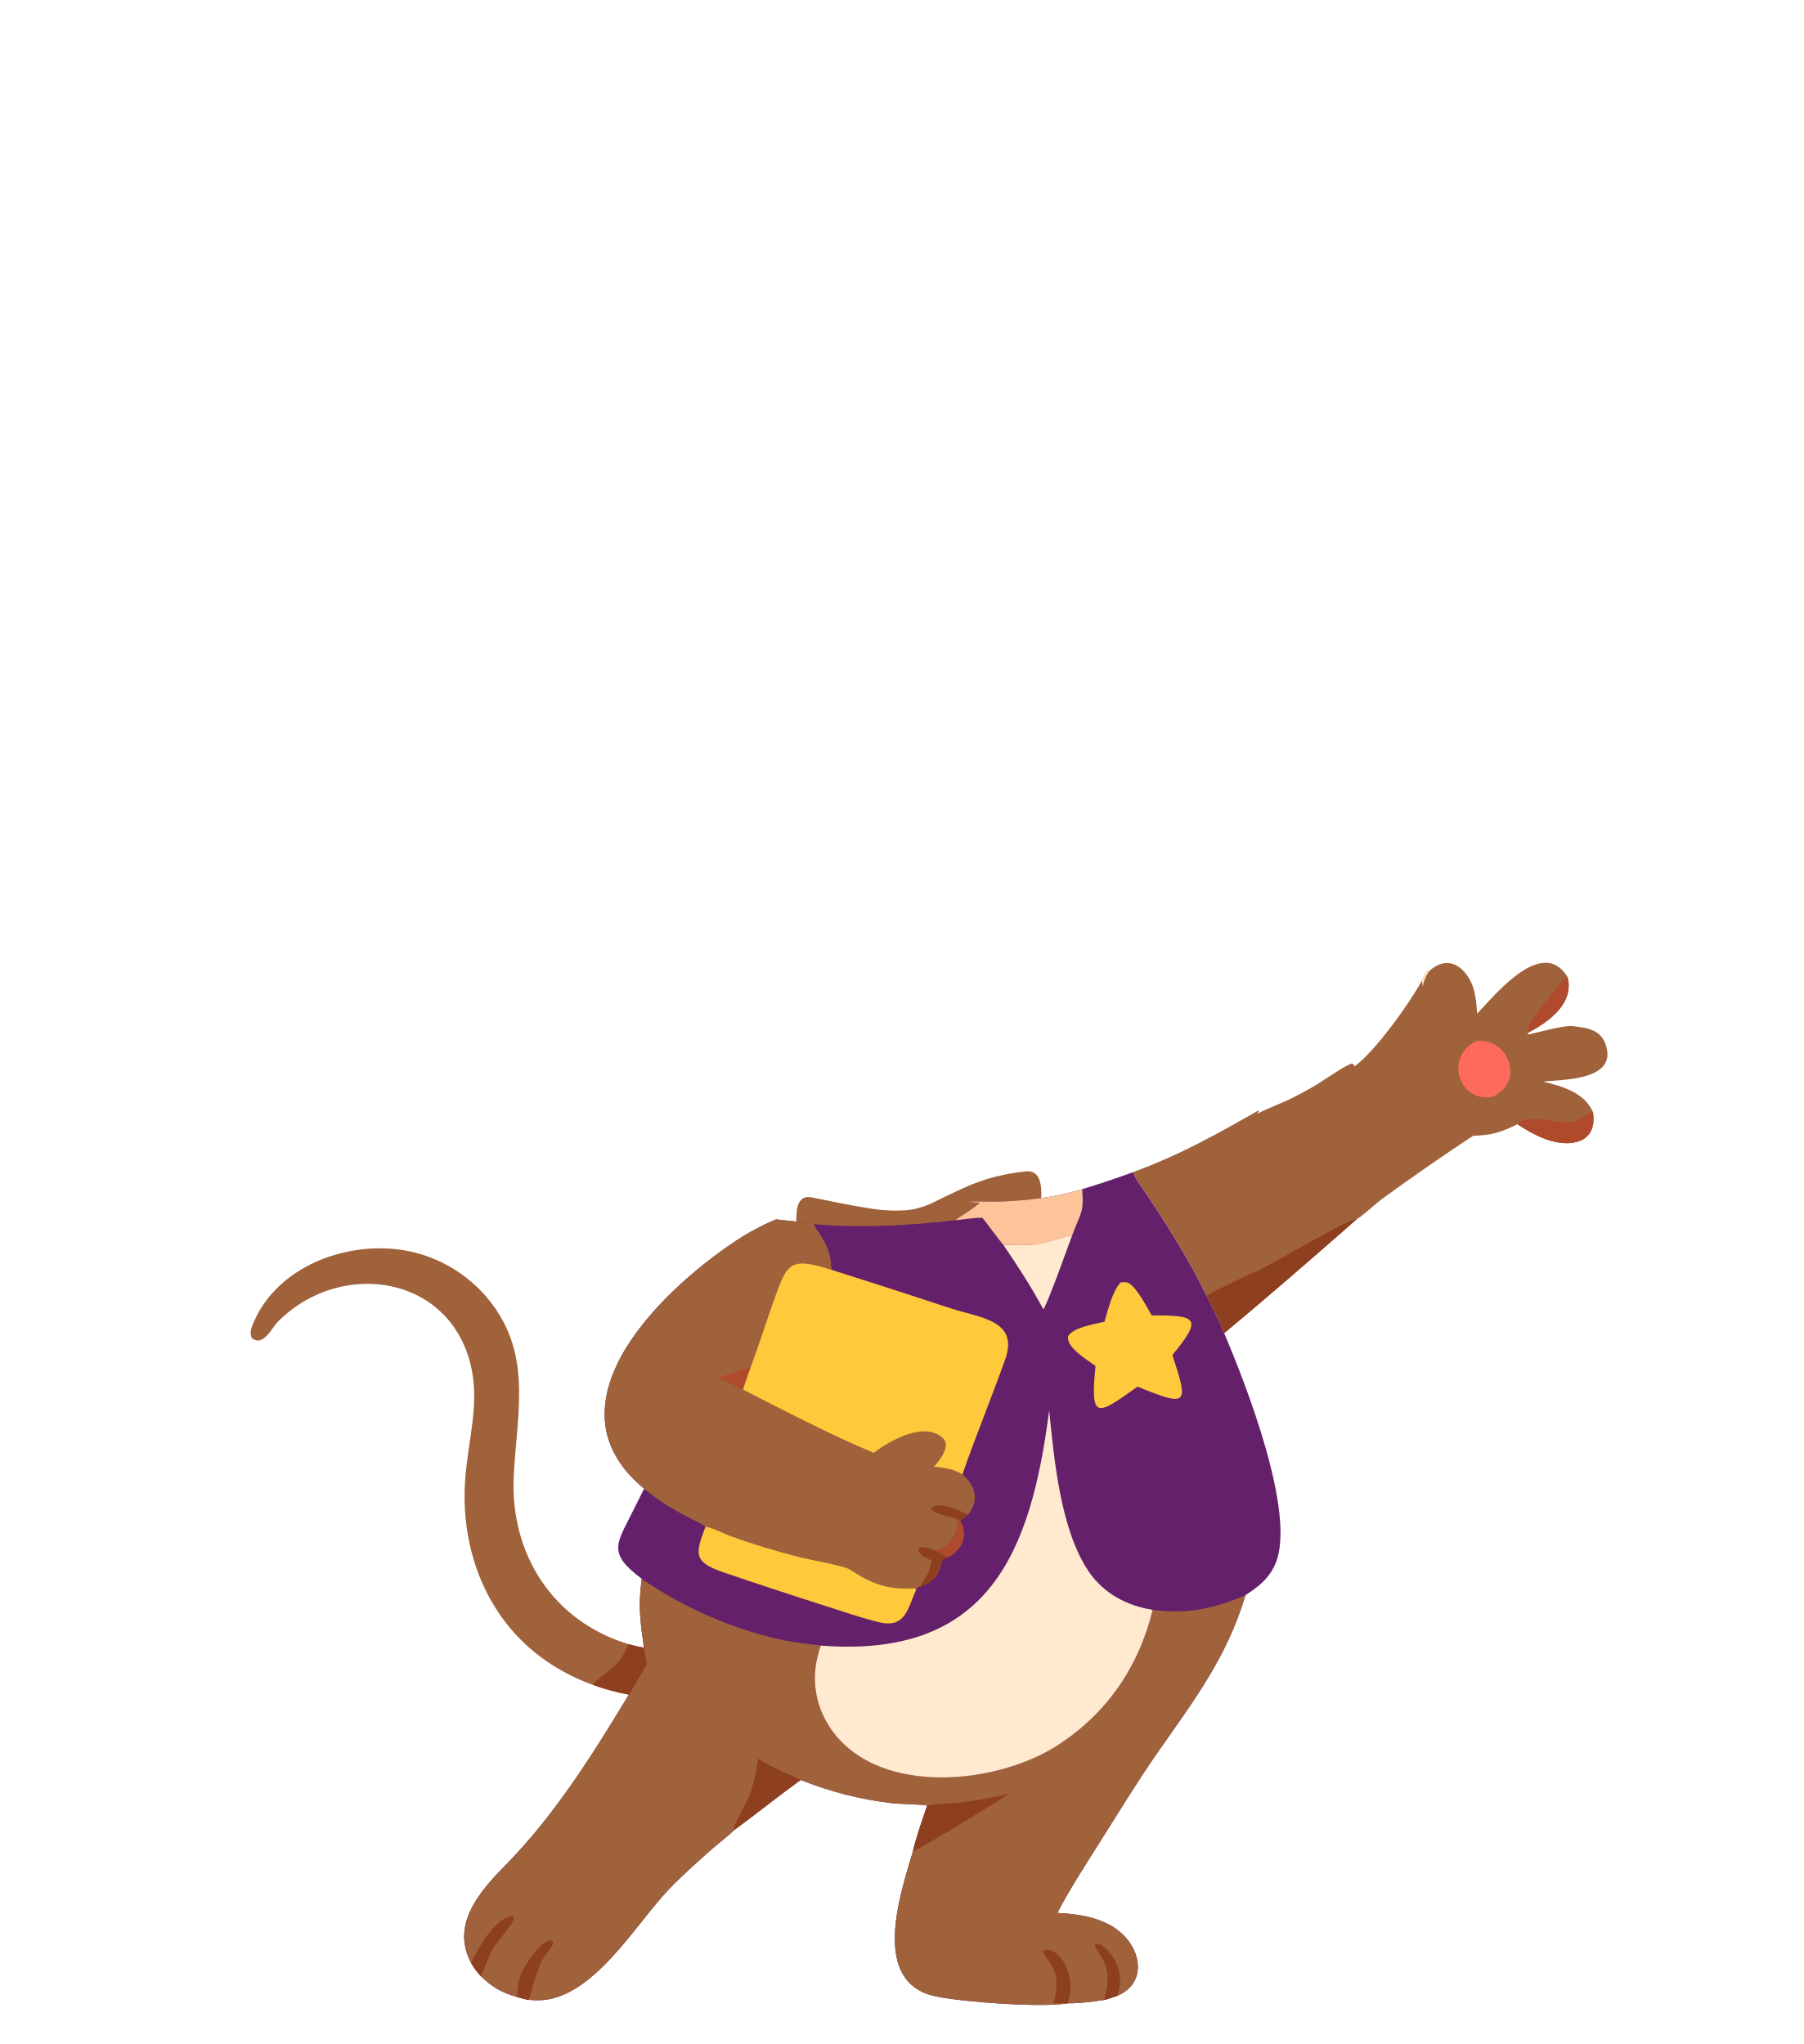
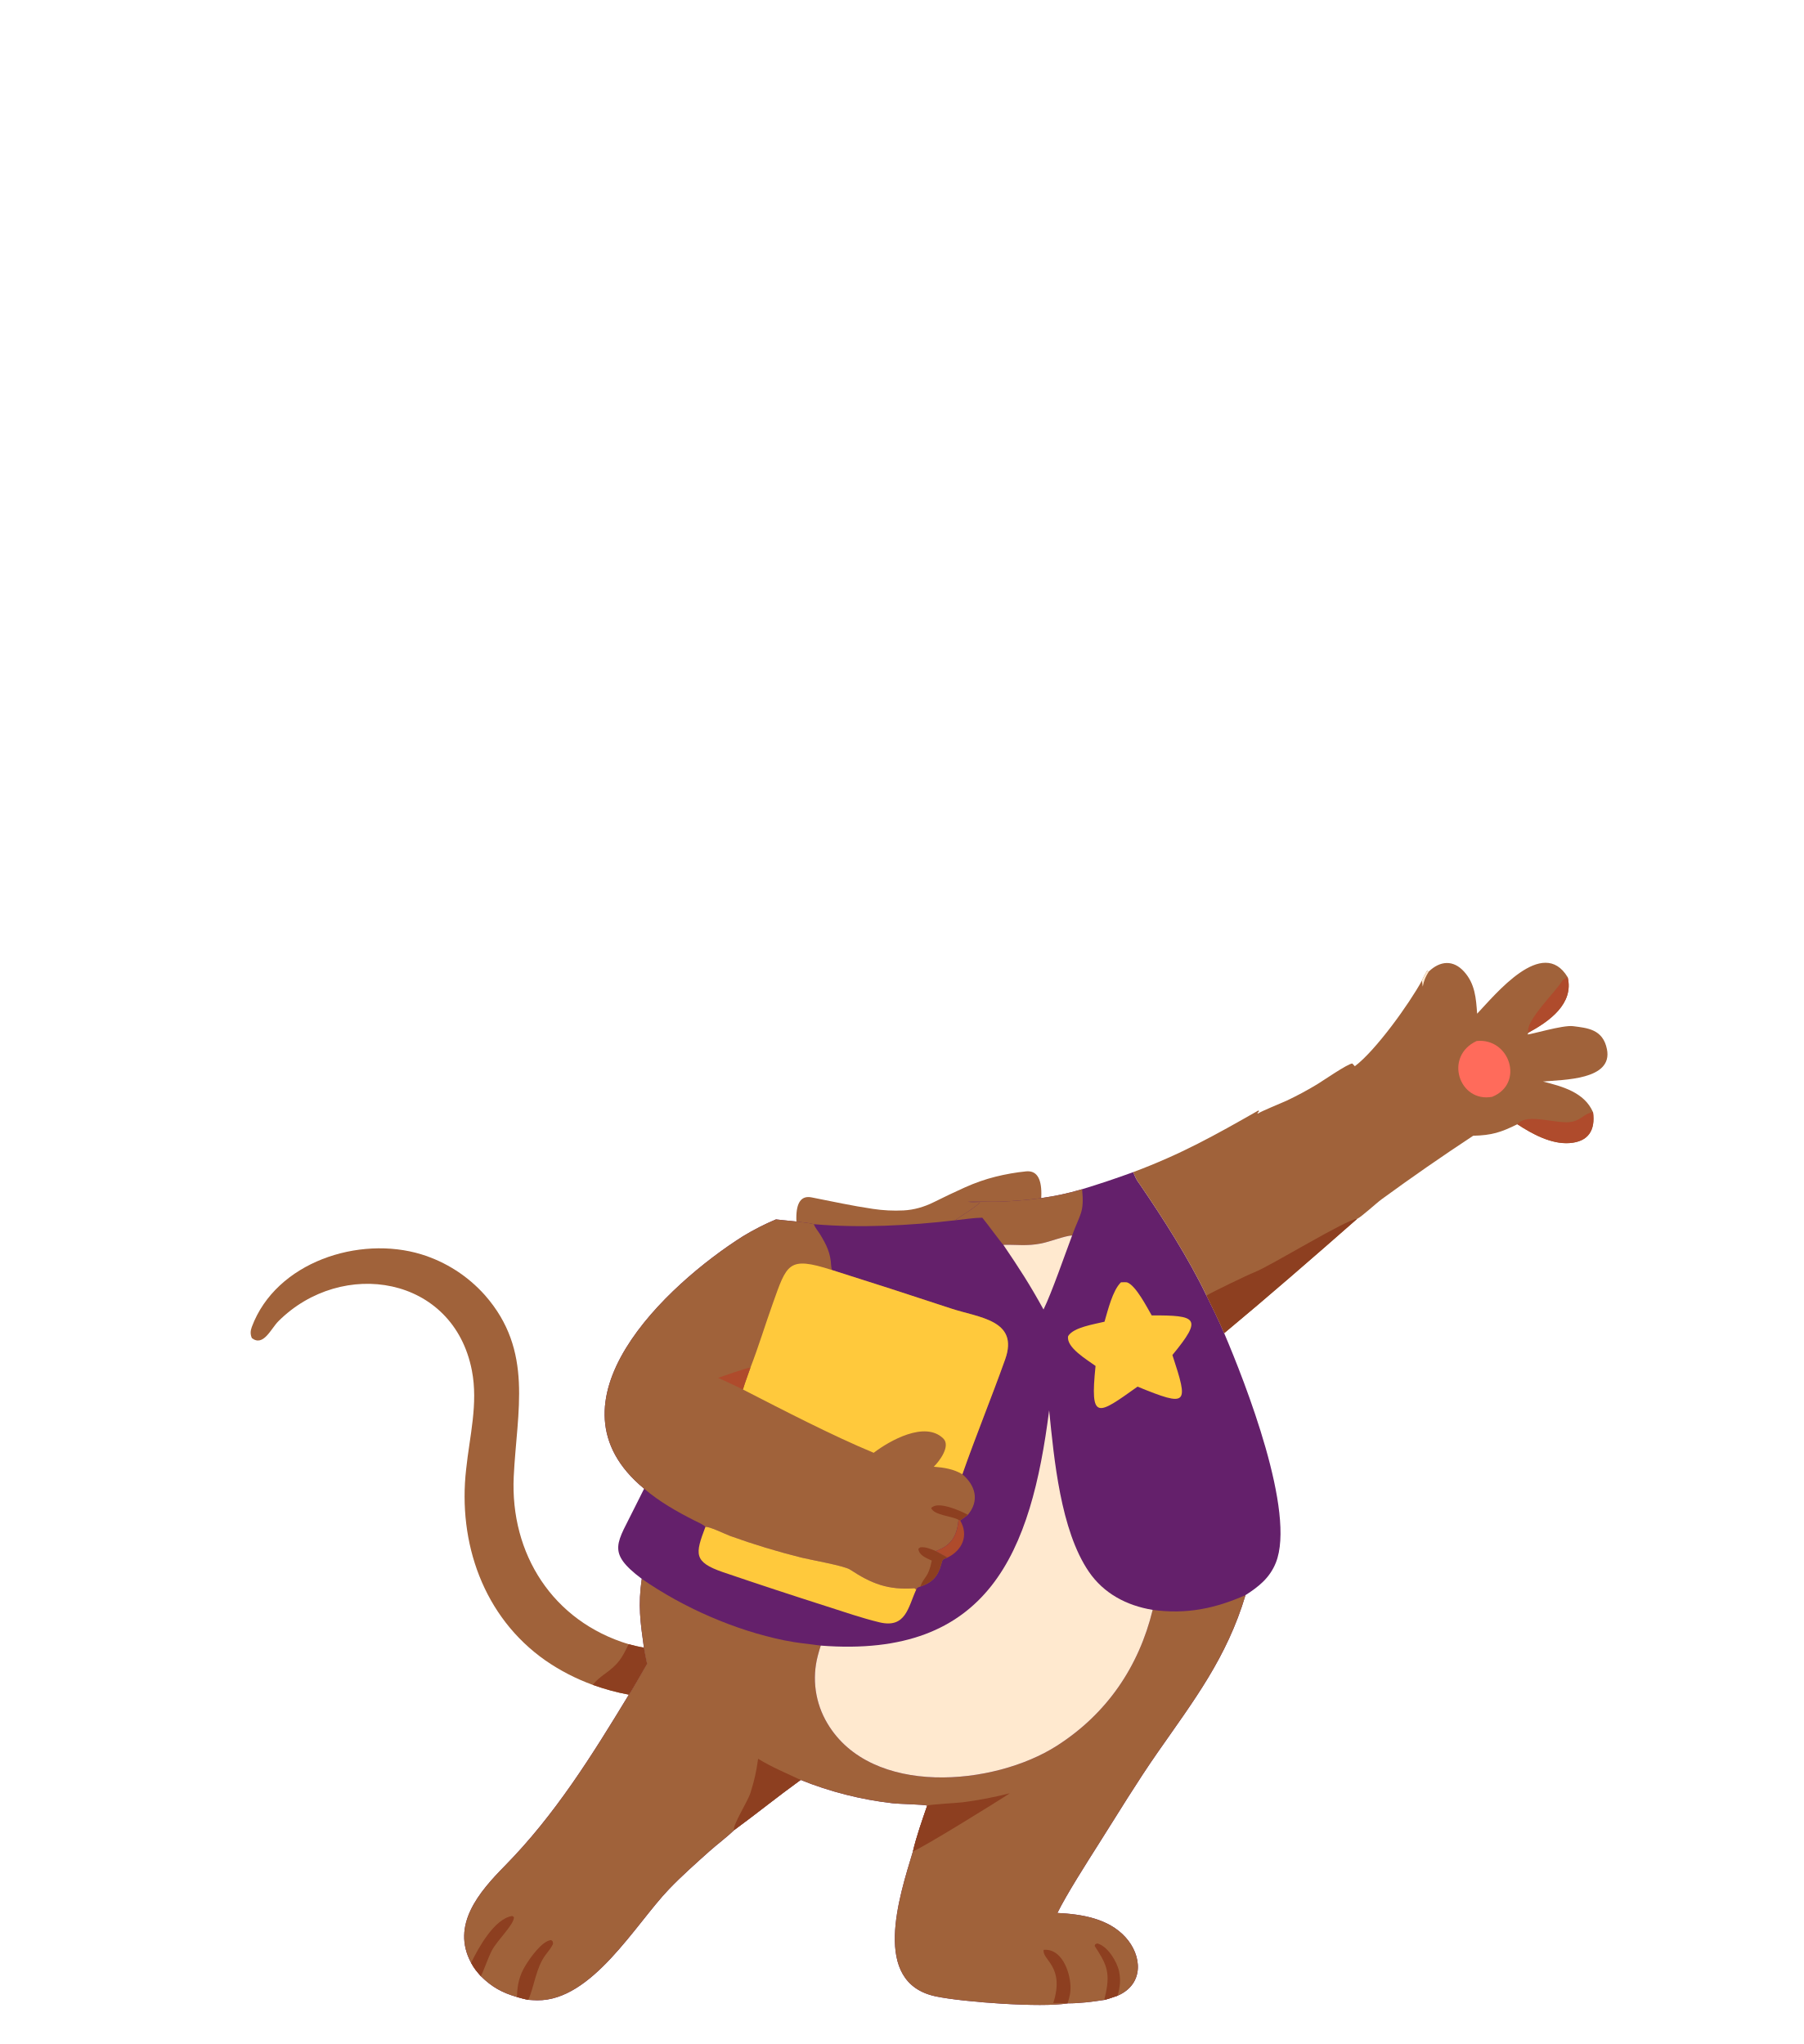
<svg xmlns="http://www.w3.org/2000/svg" width="1178" height="1335" viewBox="0 0 1178 1335" fill="none">
  <path d="M520 795.561C520 785.227 523.333 780.727 530 782.061C536.667 783.394 543.333 784.727 550 786.061C556.667 787.394 563.333 788.561 570 789.561C576.667 790.561 583.333 790.894 590 790.561C596.667 790.227 603.333 788.394 610 785.061C616.667 781.727 623.333 778.561 630 775.561C636.667 772.561 643.333 770.227 650 768.561C656.667 766.894 663.333 765.727 670 765.061C676.667 764.394 680 769.227 680 779.561C680 789.894 676.667 795.227 670 795.561C663.333 795.894 656.667 797.394 650 800.061C643.333 802.727 636.667 805.061 630 807.061C623.333 809.061 616.667 810.227 610 810.561C603.333 810.894 596.667 811.227 590 811.561C583.333 811.894 576.667 812.061 570 812.061C563.333 812.061 556.667 812.061 550 812.061C543.333 812.061 536.667 811.894 530 811.561C523.333 811.227 520 805.894 520 795.561Z" fill="#A0623A" />
  <path d="M706.617 776.712C717.83 773.309 728.952 769.587 739.956 765.559C741.482 769.079 741.951 770.447 744.285 773.518C759.591 795.87 776.02 821.618 787.819 846.167C791.763 854.23 795.935 862.476 799.384 870.749C813.283 903.341 846.38 987.874 833.081 1020.75C829.118 1030.56 821.999 1036.26 813.315 1041.81C801.072 1082.73 779.788 1110.33 755.863 1144.66C742.772 1163.44 729.656 1184.99 717.348 1204.46C709.864 1216.29 696.552 1237.1 690.476 1249.41C706.115 1250.19 723.574 1252.91 734.78 1265.08C745.927 1277.19 747.199 1295.88 729.877 1303.42C727.231 1304.31 723.717 1305.6 721.077 1306.22C713.123 1307.47 705.229 1308.45 697.152 1308.46C680.098 1311.36 628.886 1307.67 610.996 1303.89C568.613 1294.92 587.255 1238.66 596.164 1209.11C598.325 1199.74 602.329 1188.33 605.472 1179.27C602.477 1178.5 587.494 1178.3 582.599 1177.73C562.083 1175.36 541.978 1170.24 522.821 1162.53C507.82 1173.37 493.85 1184.7 479.29 1195.37C474.695 1199.87 468.215 1204.67 463.249 1209.11C454.188 1217.23 445.168 1225.19 436.757 1233.98C414.981 1256.7 386.559 1306.89 350.766 1306.46C348.839 1306.42 346.914 1306.32 344.993 1306.16C342.599 1305.73 339.955 1304.96 337.579 1304.32C327.721 1301.44 321.225 1297.82 313.987 1290.7C311.003 1287.25 309.854 1285.98 307.643 1282.03C294.316 1257.31 312.904 1235.67 329.68 1218.63C362.435 1185.36 386.57 1146.5 410.646 1106.83C411.852 1105.58 420.959 1089.39 422.547 1086.71C421.772 1083.32 421.13 1079.55 420.47 1076.1C418.101 1059.06 416.568 1048.57 419.06 1031.18C395.547 1013.49 403.069 1008.1 414.829 983.839C416.653 980.078 418.715 976.075 420.604 972.308C352.474 916.163 435.349 838.99 485.109 807.453C492.017 803.249 499.229 799.566 506.685 796.43C512.174 797.128 526.669 798.171 531.482 799.559C561.53 802.167 593.79 800.498 623.696 797.011C628.547 793.523 635.832 789.26 639.9 785.46C637.134 785.46 634.782 785.186 632.044 784.919C637.693 784.404 646.723 785.095 652.92 784.834C671.682 784.052 688.618 782.077 706.617 776.712Z" fill="#64206B" />
  <path d="M419.06 1031.18C446.268 1050.05 479.726 1064.74 512.219 1071.38C521.142 1073.2 527.315 1073.57 535.953 1074.79C535.255 1076.94 534.62 1079.11 534.05 1081.3C530.061 1096.34 532.333 1112.36 540.348 1125.7C568.992 1173.76 649.093 1166.5 690.163 1140.19C722.785 1119.29 743.633 1088.63 752.694 1051.46C774.638 1054.49 793.373 1050.62 813.315 1041.82C801.072 1082.73 779.788 1110.33 755.863 1144.66C742.772 1163.44 729.656 1185 717.348 1204.46C709.864 1216.29 696.552 1237.1 690.476 1249.41C706.115 1250.19 723.574 1252.91 734.78 1265.08C745.927 1277.19 747.199 1295.88 729.877 1303.42C727.231 1304.31 723.717 1305.6 721.077 1306.22C713.123 1307.47 705.229 1308.45 697.152 1308.46C680.098 1311.36 628.886 1307.67 610.996 1303.89C568.613 1294.92 587.255 1238.66 596.164 1209.11C598.325 1199.74 602.329 1188.33 605.472 1179.27C602.477 1178.5 587.494 1178.3 582.599 1177.73C562.083 1175.36 541.978 1170.24 522.821 1162.53C507.82 1173.37 493.85 1184.7 479.29 1195.37C474.695 1199.87 468.215 1204.67 463.249 1209.11C454.188 1217.23 445.168 1225.2 436.757 1233.98C414.981 1256.7 386.559 1306.89 350.766 1306.46C348.839 1306.42 346.914 1306.32 344.993 1306.16C342.599 1305.73 339.955 1304.96 337.579 1304.32C327.721 1301.44 321.225 1297.82 313.987 1290.7C311.003 1287.25 309.854 1285.98 307.643 1282.03C294.316 1257.31 312.904 1235.67 329.68 1218.63C362.435 1185.36 386.57 1146.5 410.646 1106.83C411.852 1105.58 420.959 1089.39 422.547 1086.71C421.772 1083.32 421.13 1079.55 420.47 1076.1C418.101 1059.06 416.568 1048.57 419.06 1031.18Z" fill="#A0623A" />
  <path d="M605.472 1179.27C607.684 1178.48 624.444 1177.64 628.457 1177.15C638.887 1175.82 649.223 1173.84 659.406 1171.23C653.409 1175.36 599.724 1208.57 596.164 1209.11C598.326 1199.74 602.33 1188.33 605.472 1179.27Z" fill="#8D3F20" />
  <path d="M495.057 1148.71C503.342 1153.88 513.834 1158.31 522.821 1162.53C507.82 1173.37 493.85 1184.7 479.29 1195.37C478.232 1192.19 488.293 1176.61 490.064 1170.93C492.825 1162.09 493.733 1157.66 495.057 1148.71Z" fill="#8D3F20" />
  <path d="M337.579 1304.32C337.756 1296.4 339.056 1290.33 343.316 1283.44C346.254 1278.68 353.957 1267.59 359.909 1267.12C361.355 1268.43 360.905 1267.62 361.123 1269.72C359.703 1272.55 358.102 1274.33 356.23 1276.83C350.007 1285.13 348.871 1297.42 344.993 1306.16C342.599 1305.73 339.955 1304.96 337.579 1304.32Z" fill="#8D3F20" />
  <path d="M307.643 1282.03C312.294 1272.32 322.854 1253.1 334.473 1251.39L335.596 1252.1C335.834 1256.86 324.693 1267.23 321.24 1273.82C318.574 1278.91 315.842 1287.3 313.987 1290.7C311.003 1287.25 309.854 1285.98 307.643 1282.03Z" fill="#8D3F20" />
  <path d="M681.48 1273.52C693.11 1272.42 698.534 1287.3 699.003 1296.79C699.231 1301.45 698.429 1304.1 697.152 1308.46C693.579 1308.2 691.363 1308.18 687.79 1308.27C695.476 1284.12 680.502 1280.36 681.48 1273.52Z" fill="#8D3F20" />
  <path d="M721.077 1306.22C721.448 1304.68 721.807 1303.12 722.139 1301.57C725.093 1287.51 722.022 1282.04 714.812 1270.97L715.164 1269.91L716.455 1269.31C723.235 1270.94 729.408 1281.17 730.745 1287.54C731.996 1293.49 731.273 1297.71 729.878 1303.42C727.231 1304.31 723.717 1305.6 721.077 1306.22Z" fill="#8D3F20" />
  <path d="M506.685 796.431C512.174 797.128 526.669 798.171 531.482 799.559C532.315 802.082 534.075 803.836 535.515 806.189C539.735 813.092 542.389 818.509 542.738 826.69L543.17 829.46C569.149 837.66 595.071 846.037 620.934 854.596C639.149 860.658 665.56 862.027 656.368 887.821C647.421 912.924 637.204 937.785 628.415 962.888C636.972 970.176 639.762 980.104 632.042 989.341L627.004 993.095L625.928 992.659C624.86 1003.14 621.481 1009.25 611.086 1013.04L618.783 1017.26C615.273 1018.69 615.645 1017.96 614.536 1021.95C612.363 1029.78 608.595 1033.66 600.948 1036.26C598.704 1037.19 599.474 1036.46 598.284 1038.21C597.904 1037.92 597.525 1037.64 597.146 1037.34C579.882 1038.58 569.108 1034.38 555.114 1025.15C551.305 1022.64 529.416 1018.82 523.591 1017.37C507.773 1013.45 492.167 1008.71 476.833 1003.19C473.491 1001.95 462.721 996.661 460.616 997.306C459.717 995.885 455.434 994.093 453.713 993.219C441.735 987.131 430.925 981.029 420.604 972.308C352.474 916.163 435.349 838.99 485.109 807.453C492.017 803.249 499.229 799.566 506.685 796.431Z" fill="#A0623A" />
  <path d="M490.086 893.101C495.083 880.272 499.72 865.13 504.378 852.073C513.905 825.36 514.538 820.308 543.17 829.46C569.149 837.66 595.071 846.037 620.934 854.596C639.149 860.658 665.56 862.027 656.368 887.821C647.421 912.924 637.204 937.785 628.415 962.888C622.61 959.42 616.348 958.501 609.76 957.96C613.515 954.284 620.907 944.395 615.961 939.532C604.05 927.818 580.908 940.934 570.516 948.867C543.094 937.453 511.773 921.189 485.119 907.526C486.501 902.976 488.504 897.657 490.086 893.101Z" fill="#FFC93C" />
  <path d="M608.454 1019.29C604.856 1017.53 600.065 1015.94 599.702 1011.54L600.911 1010.61C604.329 1010.14 607.86 1011.74 611.086 1013.04L618.783 1017.26C615.273 1018.69 615.645 1017.96 614.536 1021.95C612.362 1029.78 608.595 1033.66 600.948 1036.26C603.436 1029.38 606.142 1030.87 608.454 1019.29Z" fill="#8D3F20" />
  <path d="M468.903 899.9C474.394 898.068 484.822 894.281 490.086 893.101C488.504 897.657 486.501 902.976 485.119 907.526C479.758 904.886 474.353 902.344 468.903 899.9Z" fill="#AF4B2C" />
  <path d="M625.928 992.658C621.812 990.175 609.921 989.706 608.07 984.98C612.173 979.98 627.262 986.785 632.042 989.341L627.004 993.095L625.928 992.658Z" fill="#8D3F20" />
  <path d="M535.954 1074.79C645.969 1083.38 673.331 1013.34 685.091 921.124C688.299 952.915 692.523 999.366 710.953 1026.44C720.699 1040.77 735.725 1048.68 752.694 1051.46C743.633 1088.63 722.785 1119.29 690.163 1140.19C649.093 1166.5 568.992 1173.76 540.348 1125.7C532.333 1112.36 530.061 1096.34 534.05 1081.3C534.62 1079.11 535.255 1076.94 535.954 1074.79Z" fill="#FFE9CF" />
  <path d="M460.616 997.306C462.721 996.661 473.491 1001.95 476.833 1003.19C492.167 1008.71 507.774 1013.45 523.591 1017.37C529.416 1018.82 551.305 1022.64 555.115 1025.15C569.108 1034.38 579.882 1038.58 597.146 1037.34C597.525 1037.64 597.905 1037.92 598.284 1038.21C593.043 1049.55 591.595 1063.78 574.249 1059.58C562.56 1056.76 551.153 1052.77 539.692 1049.12C517.038 1041.89 494.454 1034.45 471.945 1026.78C452.781 1020.12 453.938 1014.95 460.616 997.306Z" fill="#FFC93C" />
-   <path d="M632.044 784.919C637.693 784.404 646.723 785.095 652.92 784.834C671.682 784.052 688.618 782.077 706.617 776.712C708.084 792.291 705.385 792.337 700.092 806.925C695.528 807.082 685.606 811.006 680 812.121C670.404 814.044 663.839 812.792 655.182 813.059C653.448 811.28 644.434 798.901 641.437 795.309C636.45 795.342 628.835 796.431 623.697 797.011C628.547 793.523 635.832 789.26 639.9 785.46C637.134 785.46 634.782 785.186 632.044 784.919Z" fill="#FEC499" />
+   <path d="M632.044 784.919C637.693 784.404 646.723 785.095 652.92 784.834C671.682 784.052 688.618 782.077 706.617 776.712C708.084 792.291 705.385 792.337 700.092 806.925C695.528 807.082 685.606 811.006 680 812.121C670.404 814.044 663.839 812.792 655.182 813.059C653.448 811.28 644.434 798.901 641.437 795.309C636.45 795.342 628.835 796.431 623.697 797.011C628.547 793.523 635.832 789.26 639.9 785.46C637.134 785.46 634.782 785.186 632.044 784.919Z" fill="#A0623A" />
  <path d="M655.182 813.059C663.839 812.792 670.404 814.044 680 812.121C685.606 811.006 695.529 807.082 700.092 806.925C695.437 819.265 686.793 844.329 681.415 855.274C672.379 838.853 665.736 828.645 655.182 813.059Z" fill="#FFE9CF" />
  <path d="M625.928 992.659L627.004 993.095C632.68 1002.79 628.465 1012.47 618.783 1017.26L611.086 1013.04C621.481 1009.25 624.859 1003.14 625.928 992.659Z" fill="#AF4B2C" />
  <path d="M731.977 837.517C732.733 837.478 735.477 837.38 736.012 837.569C741.768 839.59 749.115 854.12 752.049 859.119C781.522 859.061 785.603 860.71 765.576 885.005C776.189 917.421 775.994 919.227 742.805 905.655C716.52 924.39 711.676 928.294 715.392 892.149C709.975 888.153 695.946 880.005 697.497 872.613C701.044 866.883 714.388 864.941 721.227 863.252C723.476 855.704 726.501 842.83 731.977 837.517Z" fill="#FFC93C" />
  <path d="M964.565 662.07C976.312 649.727 1007.38 611.156 1023.69 638.262C1027.88 655.59 1011.61 667.102 998.119 674.429L997.473 675.596C998.738 676 1020.46 669.319 1027.25 670.225C1036.42 671.444 1046.7 672.069 1049.33 685.289C1053.34 705.497 1020.77 705.118 1007.55 706.377C1020.12 709.564 1034.59 713.371 1040.24 726.415C1041.84 738.128 1037.28 745.683 1024.9 746.583C1012.95 747.443 1000.44 740.592 990.824 734.276C980.139 739.582 974.174 741.499 961.99 741.792C941.728 755.129 921.8 768.961 902.21 783.269C898.748 785.786 889.113 794.723 886.153 796.118C858.427 820.49 827.683 847.23 799.384 870.748C795.935 862.476 791.763 854.23 787.819 846.167C776.02 821.618 759.591 795.87 744.285 773.518C741.951 770.447 741.482 769.079 739.956 765.559C771.528 753.734 793.269 741.505 821.816 725.235L822.11 725.828L821.021 727.06L821.621 727.223C823.205 725.919 837.032 720.352 840.422 718.762C847.156 715.574 853.727 712.048 860.103 708.189C863.721 705.999 880.012 694.747 883.037 694.597L884.706 696.384C898.311 686.163 920.183 655.714 928.521 640.424C929.616 637.878 930.516 636.367 931.885 633.997L933.012 634.513C940.392 627.465 948.997 626.749 956.083 634.648C963.209 642.6 963.841 651.96 964.565 662.07Z" fill="#A0623A" />
  <path d="M787.819 846.167C791.776 843.742 814.815 832.635 819.085 830.972C829.939 826.742 879.986 795.837 886.153 796.118C858.428 820.49 827.684 847.23 799.384 870.749C795.936 862.477 791.763 854.23 787.819 846.167Z" fill="#8D3F20" />
  <path d="M990.824 734.276C997.297 726.278 1017.39 734.934 1026.99 732.536C1033.38 730.939 1034.43 727.197 1040.24 726.415C1041.84 738.129 1037.28 745.683 1024.9 746.583C1012.95 747.443 1000.44 740.592 990.824 734.276Z" fill="#AF4B2C" />
  <path d="M998.119 674.429C995.302 667.337 1016.42 647.273 1020.19 640.479C1020.53 639.867 1022.88 638.65 1023.69 638.262C1027.88 655.591 1011.61 667.102 998.119 674.429Z" fill="#AF4B2C" />
  <path d="M931.885 633.997L933.013 634.513C930.803 638.202 929.942 640.007 929.042 644.396L928.521 640.425C929.616 637.878 930.516 636.367 931.885 633.997Z" fill="#FFE9CF" />
  <path d="M964.239 679.911C985.889 677.701 995.641 707.739 974.383 716.369C952.759 720.352 942.693 689.93 964.239 679.911Z" fill="#FF6B5B" />
  <path d="M387.099 1100.46C376.16 1096.49 365.776 1091.14 356.202 1084.53C315.632 1056.1 298.895 1007.51 304.39 959.616C306.64 938.02 312.335 916.815 308.148 895.174C296.136 833.117 223.304 821.488 181.793 862.933C176.875 867.848 172.006 879.79 164.475 873.962C163.376 871.505 163.485 869.204 164.43 866.668C180.272 824.167 234.585 806.847 275.111 819.239C291.152 824.173 305.531 833.417 316.685 845.958C348.582 882.28 337.521 921.619 335.47 964.322C333.045 1014.82 360.875 1058.88 410.483 1073.87C414.025 1074.79 416.848 1075.52 420.47 1076.1C421.13 1079.55 421.772 1083.32 422.547 1086.71C420.959 1089.39 411.852 1105.58 410.646 1106.83C401.875 1105.19 395.393 1103.34 387.099 1100.46Z" fill="#A0623A" />
  <path d="M410.483 1073.87C414.026 1074.79 416.848 1075.52 420.47 1076.1C421.13 1079.55 421.772 1083.32 422.547 1086.71C420.959 1089.39 411.852 1105.58 410.646 1106.83C401.875 1105.19 395.393 1103.34 387.099 1100.46L387.51 1099.95C389.584 1097.33 392.285 1095.21 394.987 1093.25C403.889 1086.81 405.921 1083.31 410.483 1073.87Z" fill="#8D3F20" />
</svg>
